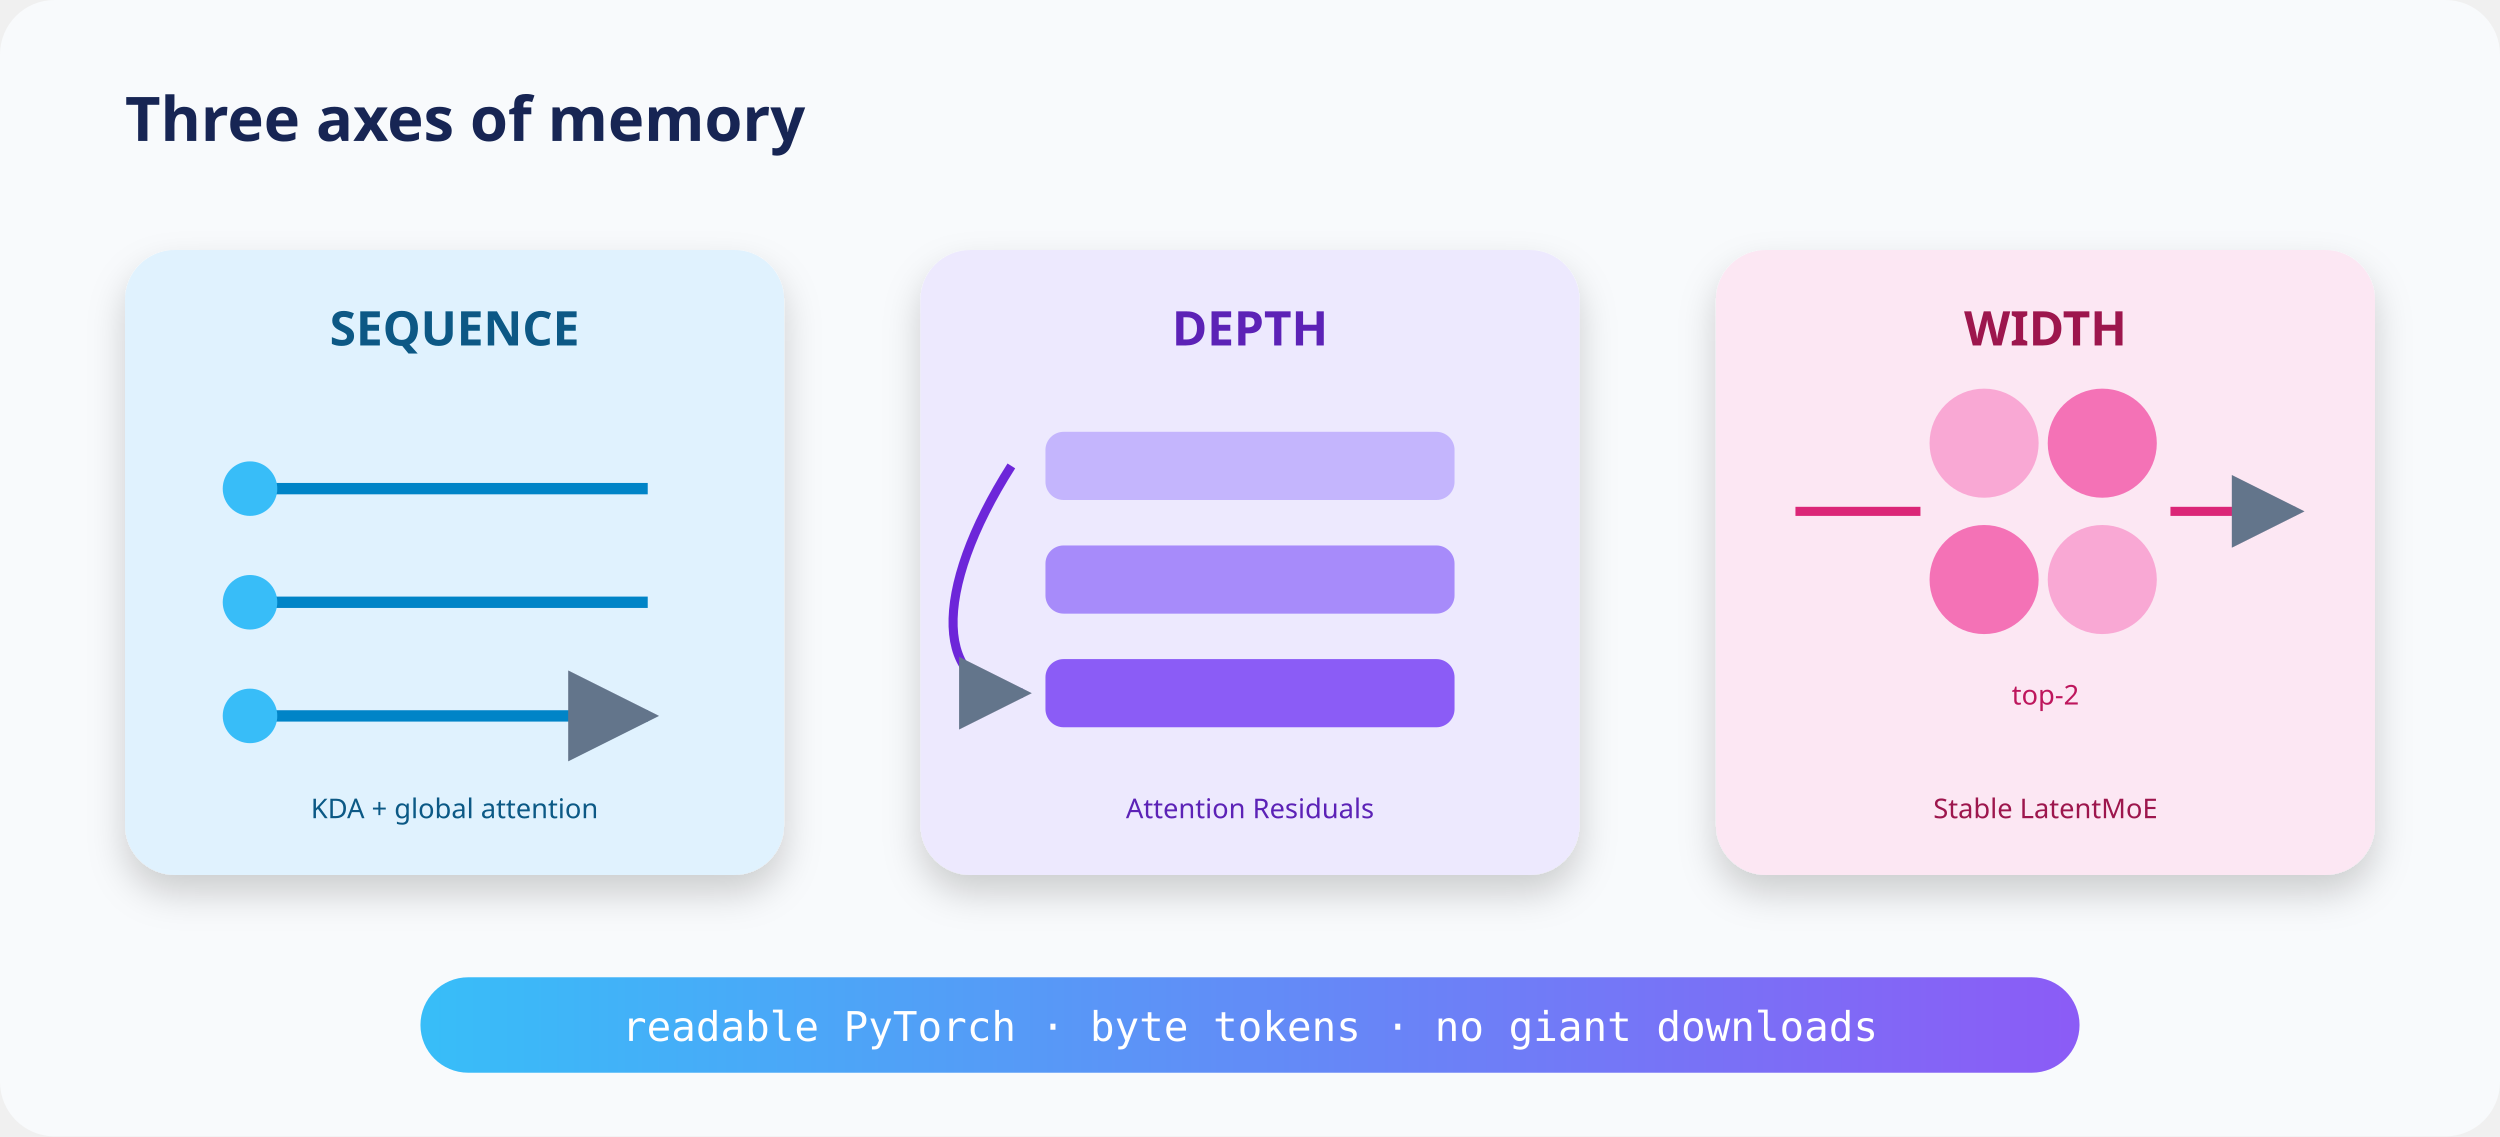
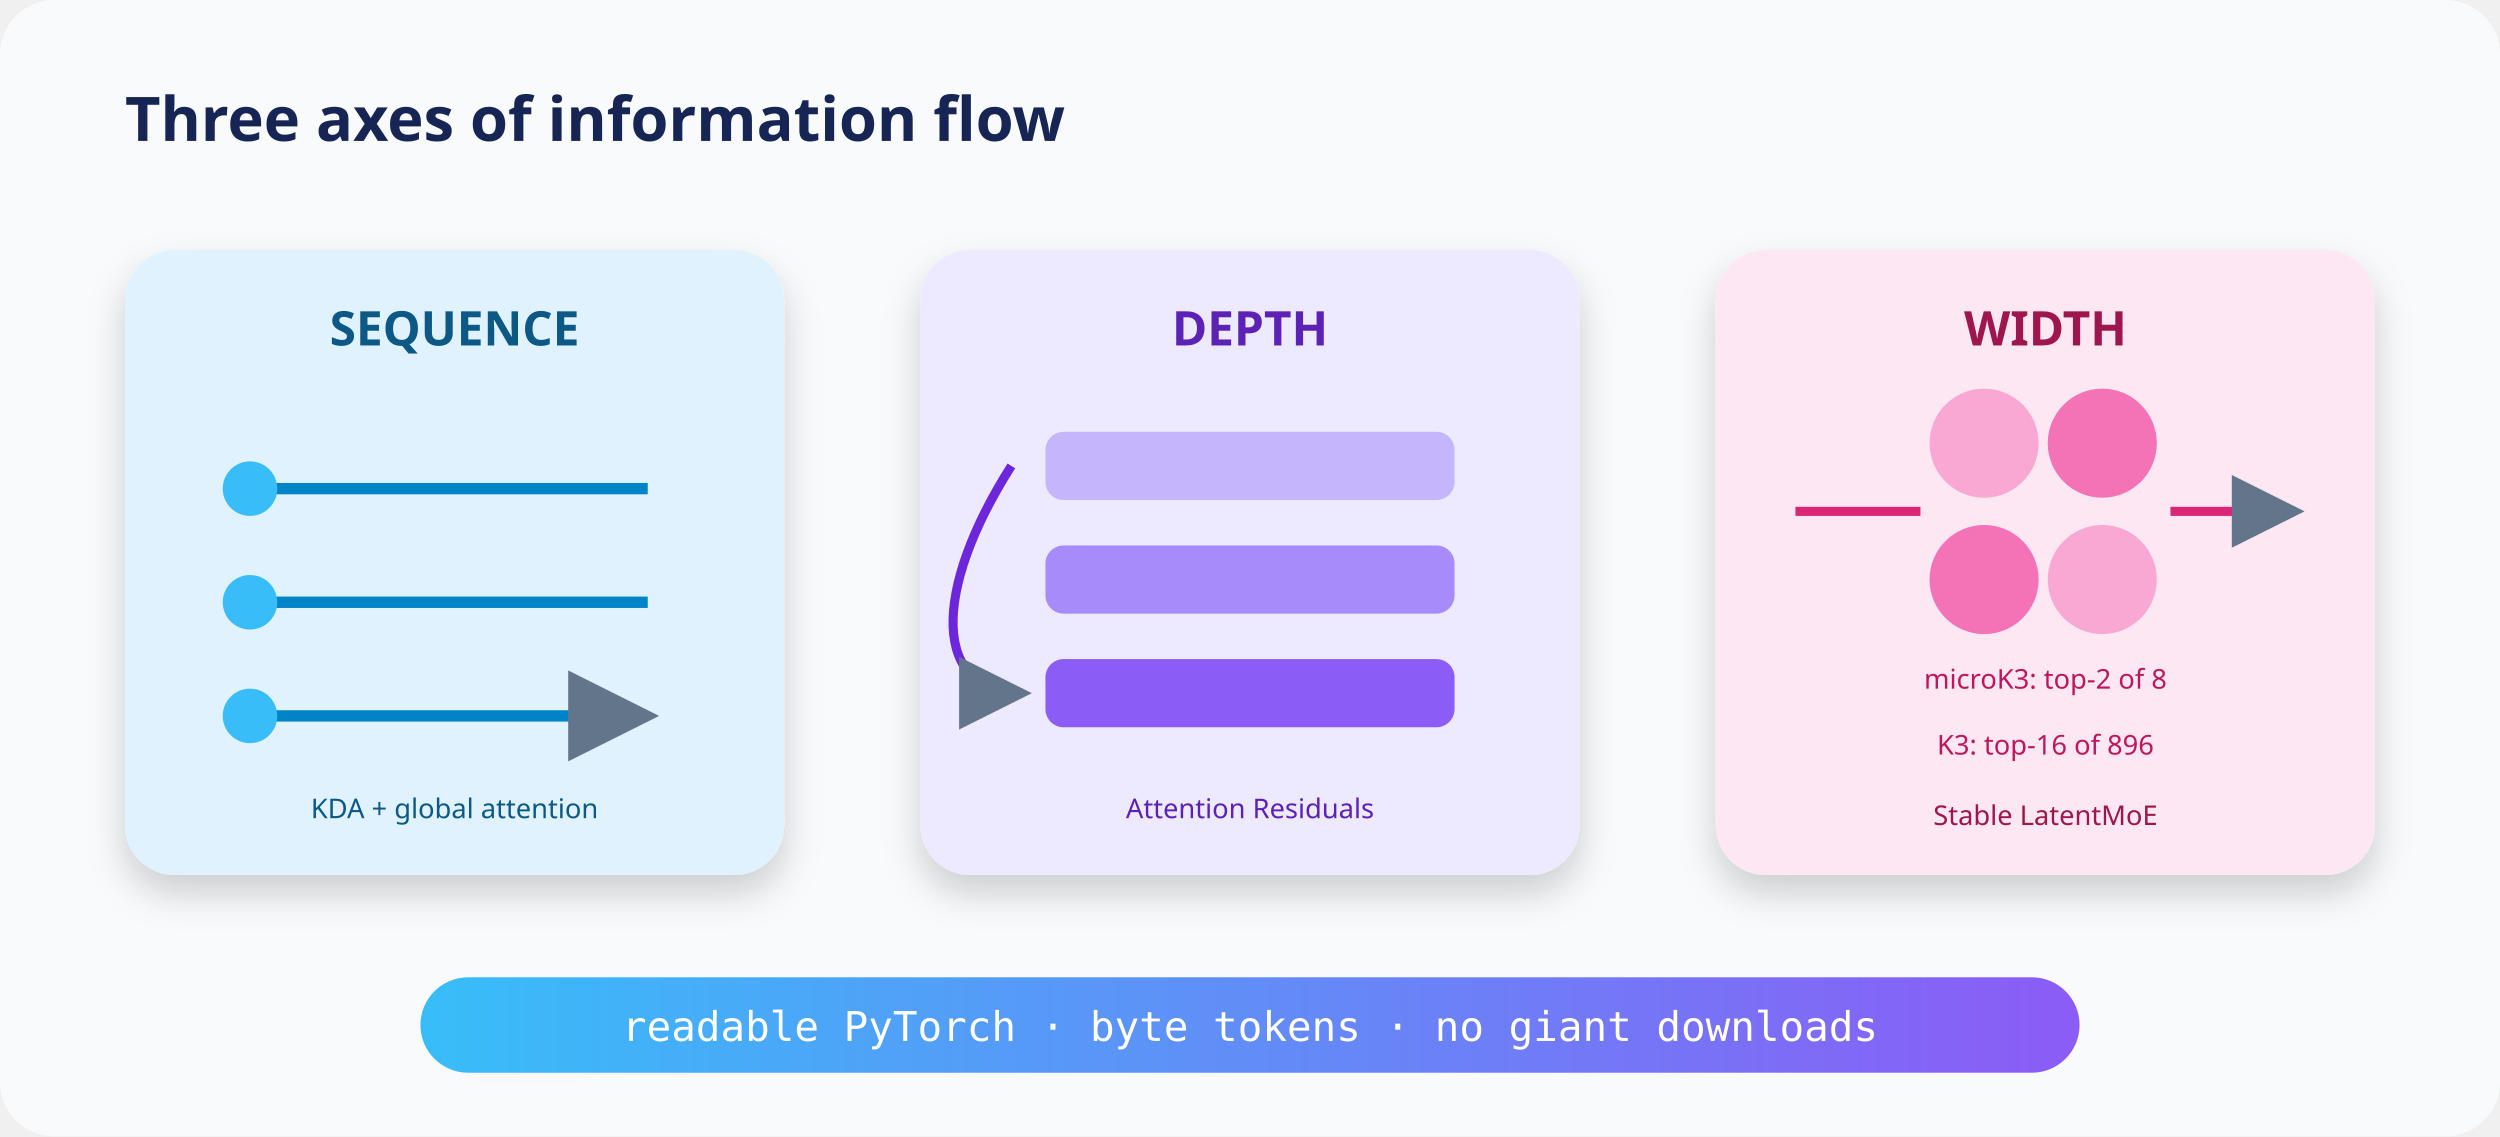
- <svg xmlns="http://www.w3.org/2000/svg" viewBox="0 0 1100 500" role="img">
+ <svg xmlns="http://www.w3.org/2000/svg" viewBox="0 0 1100 500" role="img" aria-labelledby="title desc">
  <defs>
    <linearGradient id="a">
      <stop stop-color="#38bdf8" />
      <stop offset="1" stop-color="#8b5cf6" />
    </linearGradient>
    <filter id="s">
      <feDropShadow dx="0" dy="8" stdDeviation="8" flood-opacity=".18" />
    </filter>
    <marker id="m" markerWidth="8" markerHeight="8" refX="7" refY="4" orient="auto">
      <path d="M0 0l8 4-8 4z" fill="#64748b" />
    </marker>
  </defs>
  <rect width="1100" height="500" rx="24" fill="#f8fafc" />
-   <text x="55" y="62" font-family="sans-serif" font-size="27" font-weight="700" fill="#172554">Three axes of memory</text>
+   <text x="55" y="62" font-family="sans-serif" font-size="27" font-weight="700" fill="#172554">Three axes of information flow</text>
  <g font-family="sans-serif" text-anchor="middle" filter="url(#s)">
    <g transform="translate(55 110)">
      <rect width="290" height="275" rx="22" fill="#e0f2fe" />
      <text x="145" y="42" font-size="21" font-weight="700" fill="#075985">SEQUENCE</text>
      <path d="M55 105h175M55 155h175M55 205h175" stroke="#0284c7" stroke-width="5" marker-end="url(#m)" />
      <circle cx="55" cy="105" r="12" fill="#38bdf8" />
      <circle cx="55" cy="155" r="12" fill="#38bdf8" />
      <circle cx="55" cy="205" r="12" fill="#38bdf8" />
      <text x="145" y="250" fill="#075985">KDA + global attention</text>
    </g>
    <g transform="translate(405 110)">
      <rect width="290" height="275" rx="22" fill="#ede9fe" />
      <text x="145" y="42" font-size="21" font-weight="700" fill="#5b21b6">DEPTH</text>
      <rect x="55" y="80" width="180" height="30" rx="8" fill="#c4b5fd" />
      <rect x="55" y="130" width="180" height="30" rx="8" fill="#a78bfa" />
      <rect x="55" y="180" width="180" height="30" rx="8" fill="#8b5cf6" />
      <path d="M40 95C5 150 5 195 45 195" fill="none" stroke="#6d28d9" stroke-width="4" marker-end="url(#m)" />
      <text x="145" y="250" fill="#5b21b6">Attention Residuals</text>
    </g>
    <g transform="translate(755 110)">
      <rect width="290" height="275" rx="22" fill="#fce7f3" />
      <text x="145" y="42" font-size="21" font-weight="700" fill="#9d174d">WIDTH</text>
      <path d="M35 115h55M200 115h55" stroke="#db2777" stroke-width="4" marker-end="url(#m)" />
      <circle cx="118" cy="85" r="24" fill="#f9a8d4" />
      <circle cx="170" cy="85" r="24" fill="#f472b6" />
      <circle cx="118" cy="145" r="24" fill="#f472b6" />
      <circle cx="170" cy="145" r="24" fill="#f9a8d4" />
-       <text x="145" y="200" fill="#be185d">top-2</text>
-       <text x="145" y="250" fill="#9d174d">Stable LatentMoE</text>
+       <text x="145" y="193" fill="#be185d">microK3: top-2 of 8</text>
+       <text x="145" y="222" fill="#be185d">K3: top-16 of 896</text>
+       <text x="145" y="253" fill="#9d174d">Stable LatentMoE</text>
    </g>
  </g>
  <rect x="185" y="430" width="730" height="42" rx="21" fill="url(#a)" />
  <text x="550" y="458" text-anchor="middle" font-family="ui-monospace,monospace" font-size="18" fill="white">readable PyTorch · byte tokens · no giant downloads</text>
</svg>
